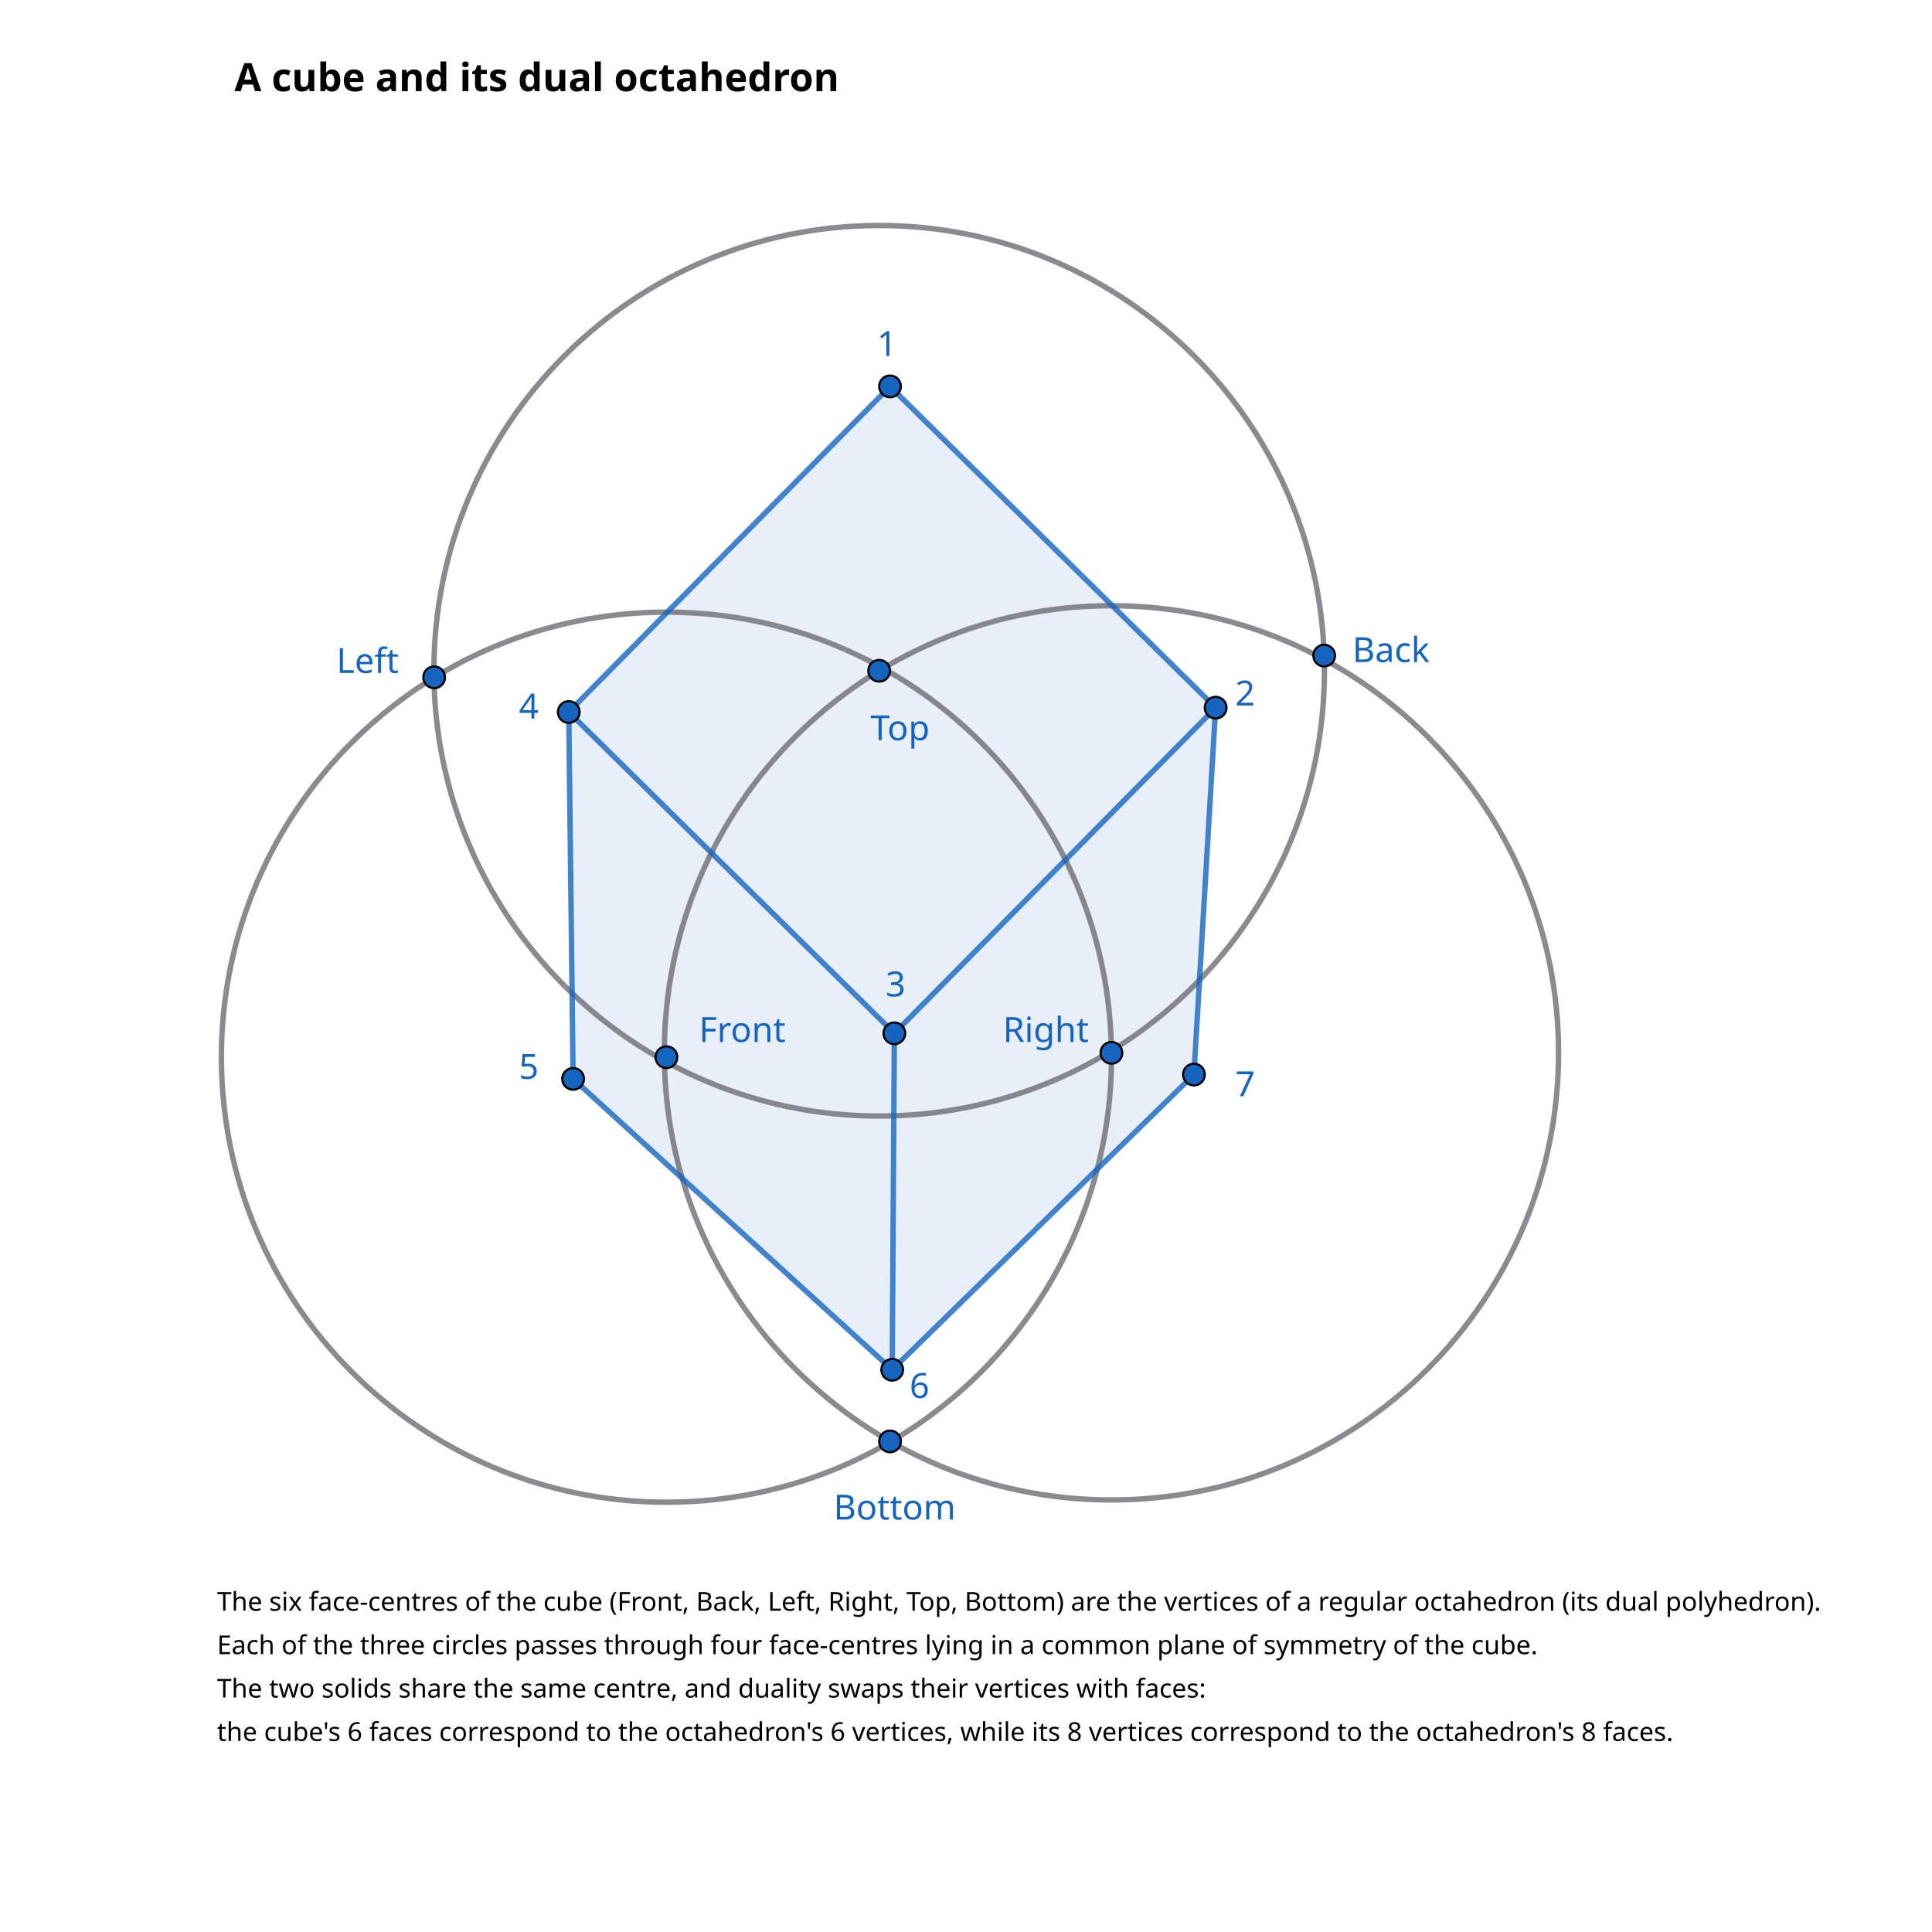
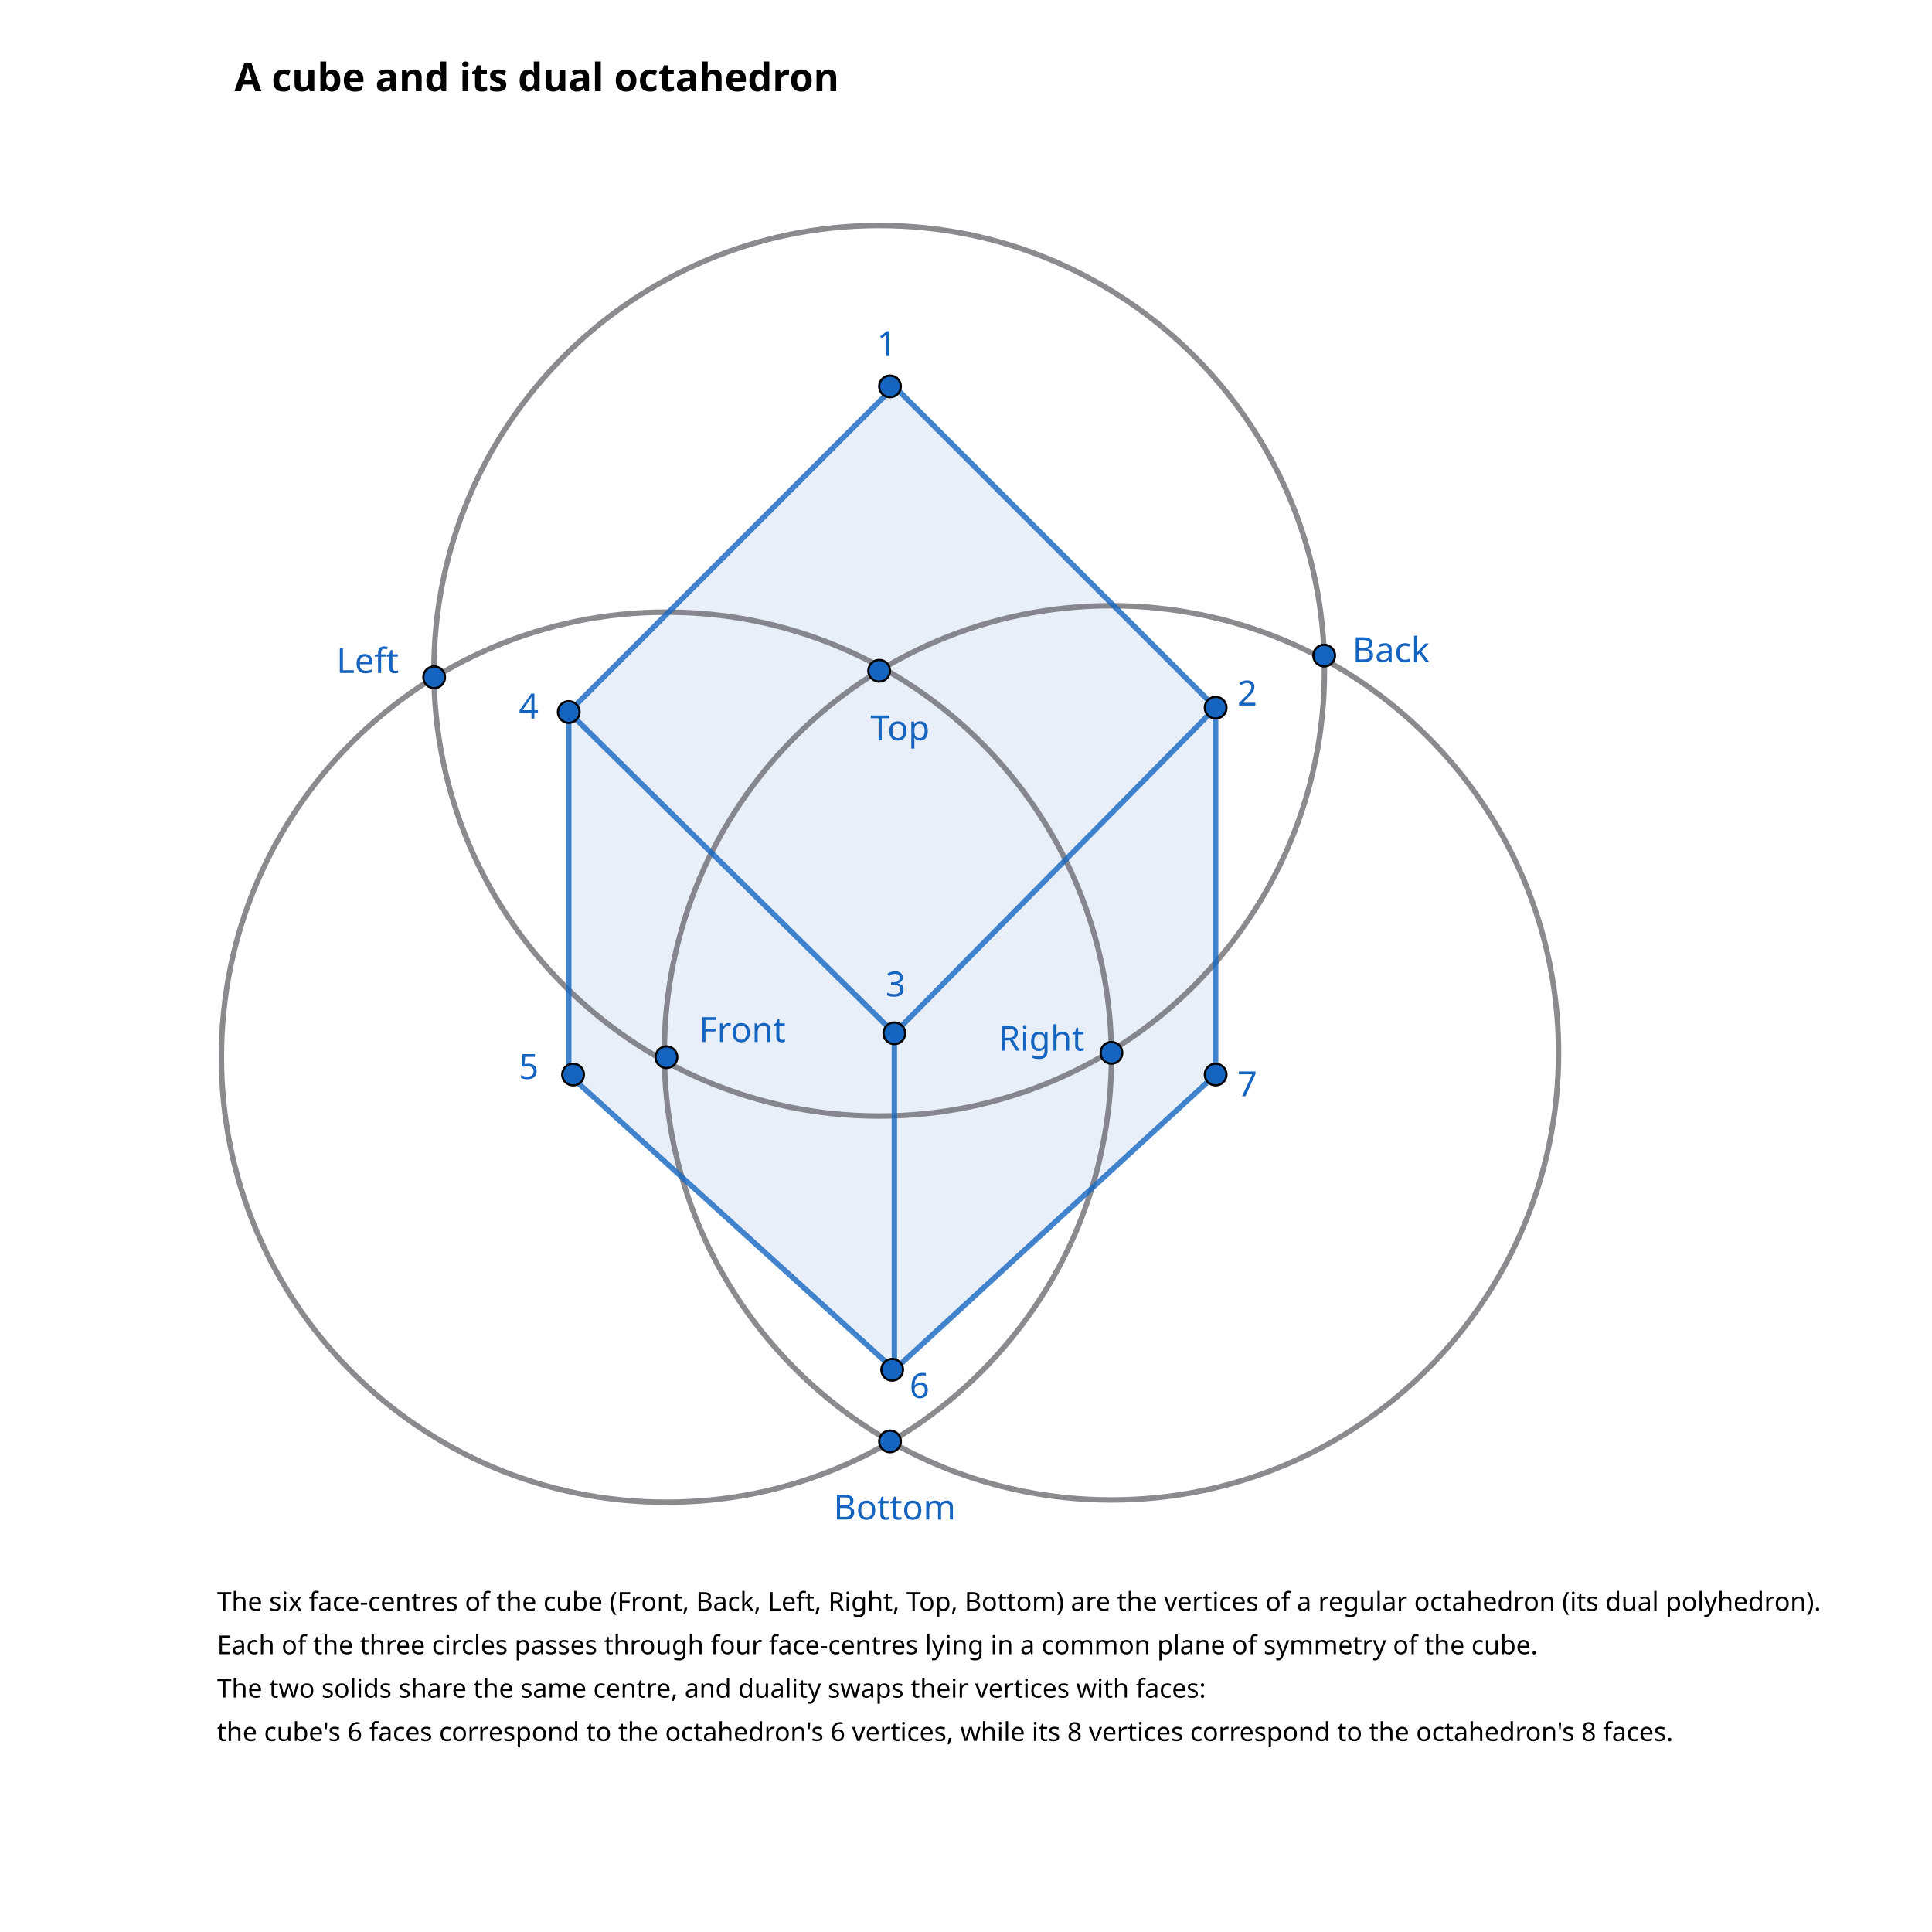
<svg xmlns="http://www.w3.org/2000/svg" version="1.1" width="890" height="890">
  <defs>
    <style>
    .blue-fill   { fill: rgb(21,101,192); }
    .blue-stroke { fill: none; stroke: rgb(21,101,192); stroke-opacity: 0.8; stroke-width: 2.5; stroke-linecap: round; stroke-linejoin: round; }
    .grey-stroke { fill: none; stroke: rgb(110,109,115); stroke-opacity: 0.8; stroke-width: 2.5; stroke-linecap: round; stroke-linejoin: round; }
    .face-fill   { fill: rgb(21,101,192); fill-opacity: 0.098; stroke: none; fill-rule: evenodd; }
    .dot-fill    { fill: rgb(21,101,192); }
    .dot-stroke  { fill: none; stroke: rgb(0,0,0); }
    .label       { fill: rgb(21,101,192); font-family: geogebra-sans-serif, sans-serif; font-size: 16px; }
    .caption     { font-family: sans-serif; font-size: 12px; fill: black; }
  </style>
    <symbol id="dot" overflow="visible">
      <circle r="5" class="dot-fill" />
      <circle r="5" class="dot-stroke" />
    </symbol>
  </defs>
  <rect fill="white" x="0" y="0" width="890" height="890" />
-   <polygon class="face-fill" points="412,476 560,326 410,178 262,328" />
-   <polygon class="face-fill" points="412,476 411,631 550,495 560,326" />
-   <polygon class="face-fill" points="262,328 264,497 411,631 412,476" />
+   <polygon class="face-fill" points="412,476 560,326 412,178 262,328" />
+   <polygon class="face-fill" points="412,476 412,631 560,495 560,326" />
+   <polygon class="face-fill" points="262,328 262,495 412,631 412,476" />
  <circle class="grey-stroke" cx="307" cy="487" r="205.01" />
  <circle class="grey-stroke" cx="512" cy="485" r="205.97" />
  <circle class="grey-stroke" cx="405" cy="309" r="205.12" />
-   <polygon class="blue-stroke" points="412,476 560,326 410,178 262,328" />
-   <polyline class="blue-stroke" points="412,476 411,631 550,495 560,326" />
-   <polyline class="blue-stroke" points="262,328 264,497 411,631" />
+   <polygon class="blue-stroke" points="412,476 560,326 412,178 262,328" />
+   <polyline class="blue-stroke" points="412,476 412,631 560,495 560,326" />
+   <polyline class="blue-stroke" points="262,328 262,495 412,631" />
  <use href="#dot" x="307" y="487" />
  <use href="#dot" x="512" y="485" />
  <use href="#dot" x="405" y="309" />
  <use href="#dot" x="610" y="302" />
  <use href="#dot" x="412" y="476" />
  <use href="#dot" x="560" y="326" />
  <use href="#dot" x="410" y="178" />
  <use href="#dot" x="262" y="328" />
  <use href="#dot" x="411" y="631" />
-   <use href="#dot" x="550" y="495" />
-   <use href="#dot" x="264" y="497" />
+   <use href="#dot" x="560" y="495" />
+   <use href="#dot" x="264" y="495" />
  <use href="#dot" x="200" y="312" />
  <use href="#dot" x="410" y="664" />
  <text class="label" x="322" y="480">Front</text>
-   <text class="label" x="462" y="480">Right</text>
+   <text class="label" x="460" y="484">Right</text>
  <text class="label" x="401" y="341">Top</text>
  <text class="label" x="155" y="310">Left</text>
  <text class="label" x="623" y="305">Back</text>
  <text class="label" x="384" y="700">Bottom</text>
  <text class="label" x="408" y="459">3</text>
-   <text class="label" x="569" y="325">2</text>
+   <text class="label" x="570" y="325">2</text>
  <text class="label" x="404" y="164">1</text>
  <text class="label" x="239" y="331">4</text>
  <text class="label" x="239" y="497">5</text>
  <text class="label" x="419" y="644">6</text>
-   <text class="label" x="569" y="505">7</text>
+   <text class="label" x="570" y="505">7</text>
  <text x="108" y="42" font-family="sans-serif" font-size="18" font-weight="bold" fill="black">A cube and its dual octahedron</text>
  <text class="caption" x="100" y="742">The six face-centres of the cube (Front, Back, Left, Right, Top, Bottom) are the vertices of a regular octahedron (its dual polyhedron).</text>
  <text class="caption" x="100" y="762">Each of the three circles passes through four face-centres lying in a common plane of symmetry of the cube.</text>
  <text class="caption" x="100" y="782">The two solids share the same centre, and duality swaps their vertices with faces:</text>
  <text class="caption" x="100" y="802">the cube's 6 faces correspond to the octahedron's 6 vertices, while its 8 vertices correspond to the octahedron's 8 faces.</text>
</svg>
